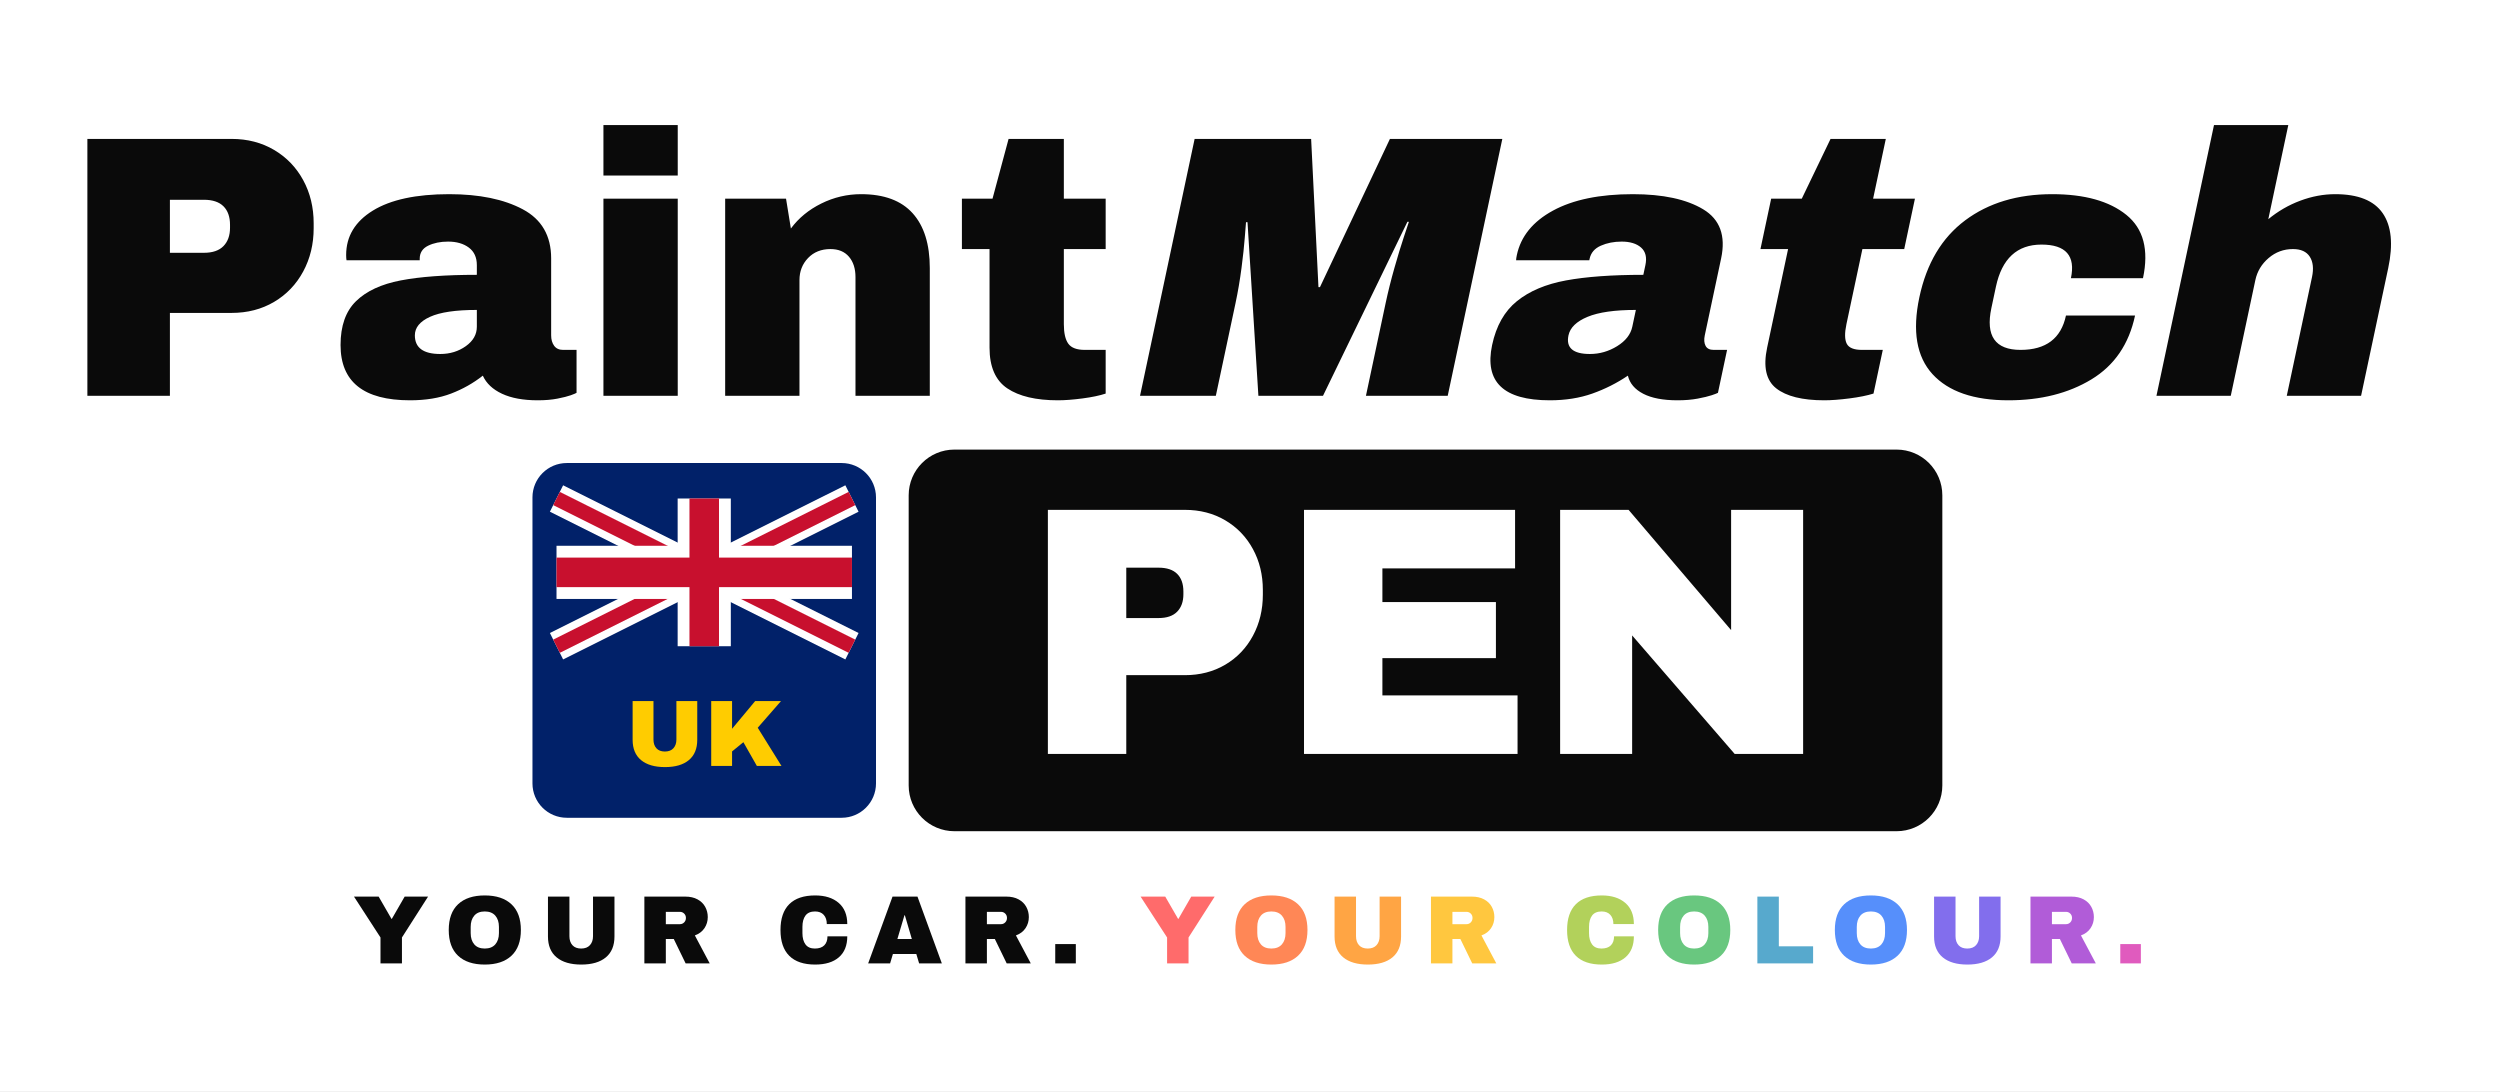
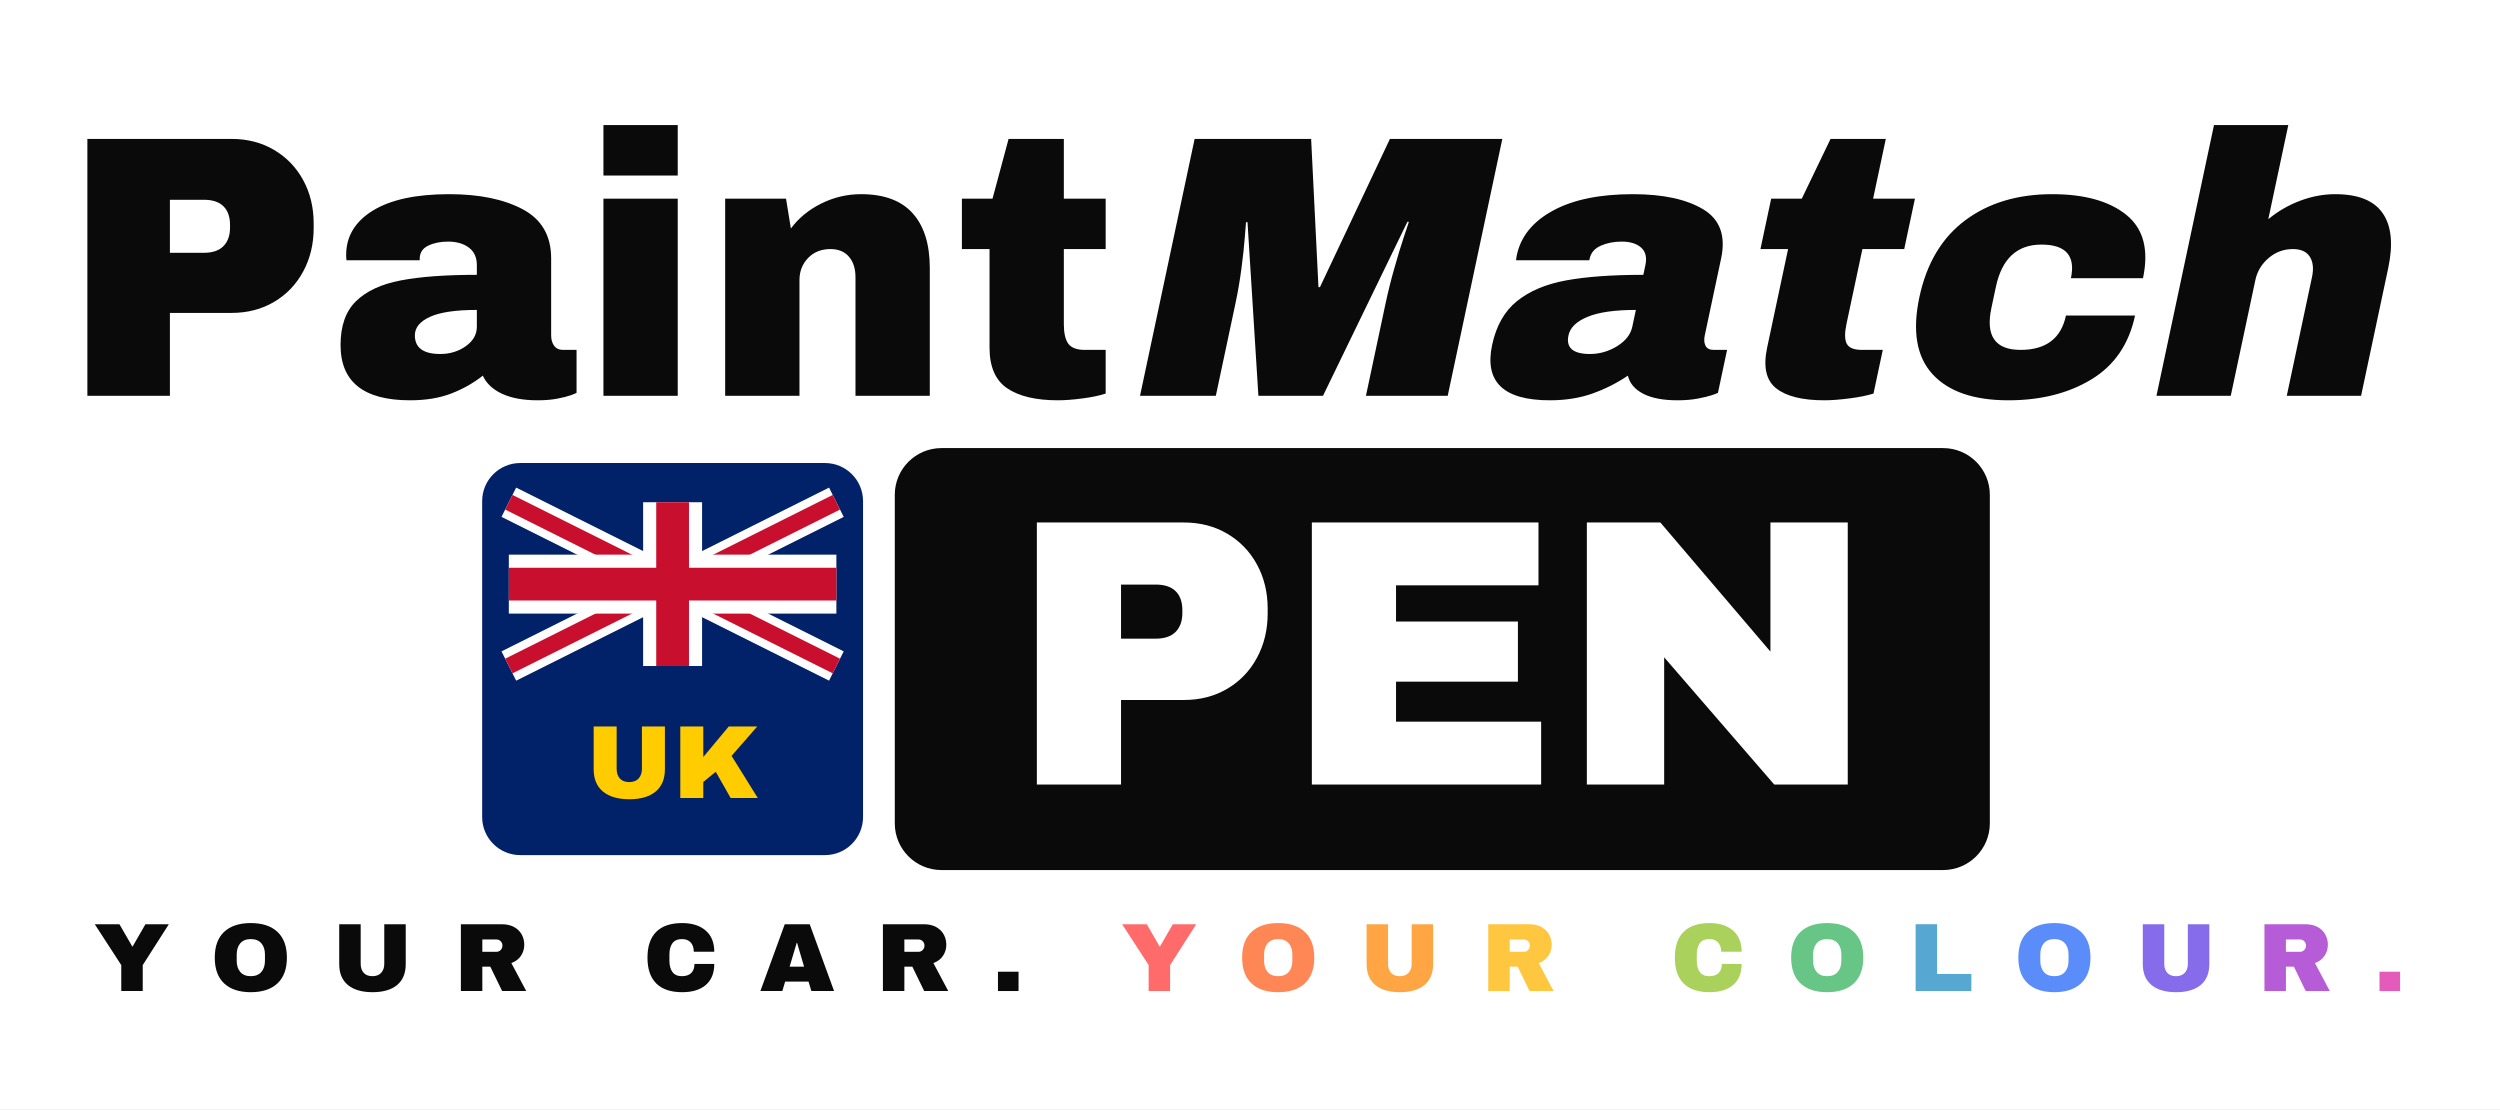
- <svg xmlns="http://www.w3.org/2000/svg" viewBox="0 0 1339.01 584.40" role="img" aria-label="PaintMatchPen">
+ <svg xmlns="http://www.w3.org/2000/svg" viewBox="0 0 1339.01 594.00" role="img" aria-label="PaintMatchPen">
  <rect width="100%" height="100%" fill="#FFFFFF" />
  <path d="M168.0 119.6V122.2Q168.0 135.0 162.4 145.4Q156.8 155.8 146.8 161.7Q136.8 167.6 124.0 167.6H91.0V212.0H46.8V74.4H124.0Q136.8 74.4 146.8 80.3Q156.8 86.2 162.4 96.5Q168.0 106.8 168.0 119.6ZM91.0 135.4H109.2Q116.2 135.4 119.7 131.8Q123.2 128.2 123.2 122.0V120.4Q123.2 114.0 119.7 110.5Q116.2 107.0 109.2 107.0H91.0Z M295.2 138.4V179.6Q295.2 183.0 296.8 185.2Q298.4 187.4 301.6 187.4H308.8V210.4Q308.2 210.8 305.7 211.7Q303.2 212.6 298.6 213.5Q294.0 214.4 288.0 214.4Q276.4 214.4 268.9 210.9Q261.4 207.4 258.6 201.2Q251.0 207.2 241.6 210.8Q232.2 214.4 219.6 214.4Q182.4 214.4 182.4 184.8Q182.4 169.4 190.7 161.3Q199.0 153.2 214.6 150.2Q230.2 147.2 255.4 147.2V142.0Q255.4 135.8 251.1 132.6Q246.8 129.4 240.0 129.4Q233.8 129.4 229.3 131.6Q224.8 133.8 224.8 138.6V139.4H185.6Q185.4 138.4 185.4 136.6Q185.4 121.6 199.7 112.8Q214.0 104.0 240.6 104.0Q264.8 104.0 280.0 112.1Q295.2 120.2 295.2 138.4ZM222.2 179.6Q222.2 189.6 235.8 189.6Q243.6 189.6 249.5 185.4Q255.4 181.2 255.4 175.0V166.0Q238.4 166.0 230.3 169.7Q222.2 173.4 222.2 179.6Z M323.2 94.0V67.0H363.0V94.0ZM323.2 212.0V106.4H363.0V212.0Z M498 143.6V212.0H458.2V148.4Q458.2 141.6 454.7 137.5Q451.2 133.4 444.8 133.4Q437.4 133.4 432.8 138.2Q428.2 143.0 428.2 150.0V212.0H388.4V106.4H421L423.6 122.4Q429.8 114.0 439.9 109.0Q450 104.0 461.2 104.0Q479.6 104.0 488.8 114.2Q498 124.4 498 143.6Z M592.2 106.4V133.4H569.8V173.6Q569.8 180.8 572.2 184.1Q574.6 187.4 581 187.4H592.2V210.8Q587.4 212.4 579.8 213.4Q572.2 214.4 566.6 214.4Q549 214.4 539.5 208.0Q530 201.6 530 186.2V133.4H515.2V106.4H531.6L540.2 74.4H569.8V106.4Z" fill="#0A0A0A" />
  <path d="M731.6 212.0 742.143 162.4Q744.098 153.2 746.86 143.5Q749.622 133.8 751.825 127.2Q754.028 120.6 754.61 118.8H753.81L708.6 212.0H674L668.168 119.0H667.368Q667.185 120.8 666.704 127.3Q666.222 133.8 664.96 143.5Q663.698 153.2 661.743 162.4L651.2 212.0H610.6L639.848 74.4H702.248L706.171 153.8H706.971L744.448 74.4H804.648L775.4 212.0Z M921.844 138.4 913.087 179.6Q912.364 183.0 913.497 185.2Q914.629 187.4 917.829 187.4H925.029L920.14 210.4Q919.455 210.8 916.764 211.7Q914.072 212.6 909.281 213.5Q904.49 214.4 898.49 214.4Q886.89 214.4 880.134 210.9Q873.378 207.4 871.896 201.2Q863.02 207.2 852.855 210.8Q842.69 214.4 830.09 214.4Q792.89 214.4 799.182 184.8Q802.455 169.4 812.477 161.3Q822.498 153.2 838.736 150.2Q854.974 147.2 880.174 147.2L881.279 142.0Q882.597 135.8 878.977 132.6Q875.357 129.4 868.557 129.4Q862.357 129.4 857.39 131.6Q852.422 133.8 851.402 138.6L851.232 139.4H812.032Q812.044 138.4 812.427 136.6Q815.615 121.6 831.786 112.8Q847.956 104.0 874.556 104.0Q898.756 104.0 912.234 112.1Q925.713 120.2 921.844 138.4ZM840.087 179.6Q837.961 189.6 851.561 189.6Q859.361 189.6 866.154 185.4Q872.947 181.2 874.265 175.0L876.178 166.0Q859.178 166.0 850.291 169.7Q841.405 173.4 840.087 179.6Z M1025.646 106.4 1019.907 133.4H997.507L988.962 173.6Q987.432 180.8 989.13 184.1Q990.829 187.4 997.229 187.4H1008.429L1003.455 210.8Q998.315 212.4 990.502 213.4Q982.69 214.4 977.09 214.4Q959.49 214.4 951.35 208.0Q943.211 201.6 946.484 186.2L957.707 133.4H942.907L948.646 106.4H965.046L980.448 74.4H1010.048L1003.246 106.4Z M1147.791 149.0H1109.191Q1113.017 131.0 1093.417 131.0Q1073.817 131.0 1069.013 153.6L1066.59 165.0Q1061.829 187.4 1082.229 187.4Q1102.629 187.4 1106.54 169.0H1143.54Q1138.651 192.0 1120.17 203.2Q1101.69 214.4 1075.69 214.4Q1047.89 214.4 1035.066 200.4Q1022.241 186.4 1028.023 159.2Q1033.805 132.0 1052.58 118.0Q1071.356 104.0 1099.156 104.0Q1125.156 104.0 1138.897 115.1Q1152.637 126.2 1147.791 149.0Z M1250.756 104.0Q1269.156 104.0 1276.188 114.2Q1283.22 124.4 1279.139 143.6L1264.6 212.0H1224.8L1238.319 148.4Q1239.764 141.6 1237.135 137.5Q1234.507 133.4 1228.107 133.4Q1220.707 133.4 1215.087 138.2Q1209.466 143.0 1207.979 150.0L1194.8 212.0H1155L1185.821 67.0H1225.621L1214.908 117.4Q1222.668 111.0 1232.012 107.5Q1241.356 104.0 1250.756 104.0Z" fill="#0A0A0A" />
-   <rect x="285.19" y="248.00" width="184.00" height="190.00" rx="18.40" ry="18.40" fill="#012169" />
-   <line x1="298.07" y1="267.00" x2="456.31" y2="346.12" stroke="#FFF" stroke-width="15.82" />
-   <line x1="456.31" y1="267.00" x2="298.07" y2="346.12" stroke="#FFF" stroke-width="15.82" />
-   <line x1="298.07" y1="267.00" x2="456.31" y2="346.12" stroke="#C8102E" stroke-width="7.91" />
-   <line x1="456.31" y1="267.00" x2="298.07" y2="346.12" stroke="#C8102E" stroke-width="7.91" />
-   <line x1="377.19" y1="267.00" x2="377.19" y2="346.12" stroke="#FFF" stroke-width="28.48" />
-   <line x1="298.07" y1="306.56" x2="456.31" y2="306.56" stroke="#FFF" stroke-width="28.48" />
-   <line x1="377.19" y1="267.00" x2="377.19" y2="346.12" stroke="#C8102E" stroke-width="15.82" />
-   <line x1="298.07" y1="306.56" x2="456.31" y2="306.56" stroke="#C8102E" stroke-width="15.82" />
-   <path d="M356.167 410.859Q347.879 410.859 343.357 407.119Q338.834 403.38 338.834 396.254V375.485H350.002V396.103Q350.002 399.034 351.568 400.777Q353.135 402.521 356.116 402.521Q359.098 402.521 360.69 400.752Q362.282 398.983 362.282 396.103V375.485H373.45V396.254Q373.45 403.38 368.952 407.119Q364.455 410.859 356.167 410.859Z M404.477 375.485H418.324L405.842 389.786L418.576 410.252H405.387L398.161 397.518L392.097 402.47V410.252H380.929V375.485H392.097V390.342Z" fill="#FFCC00" />
-   <rect x="491.19" y="245.30" width="544.63" height="195.40" rx="20.0" ry="20.0" fill="#0A0A0A" stroke="#0A0A0A" stroke-width="9.0" />
-   <path d="M676.389 316.02V318.49Q676.389 330.65 671.069 340.53Q665.749 350.41 656.249 356.015Q646.749 361.62 634.589 361.62H603.239V403.8H561.249V273.08H634.589Q646.749 273.08 656.249 278.685Q665.749 284.29 671.069 294.075Q676.389 303.86 676.389 316.02ZM603.239 331.03H620.529Q627.179 331.03 630.504 327.61Q633.829 324.19 633.829 318.3V316.78Q633.829 310.7 630.504 307.375Q627.179 304.05 620.529 304.05H603.239Z M698.429 273.08H811.479V304.43H740.419V322.48H801.219V352.5H740.419V372.45H812.809V403.8H698.429Z M929.089 403.8 874.179 340.34V403.8H835.609V273.08H872.279L927.189 337.49V273.08H965.759V403.8Z" fill="#FFF" />
-   <path d="M215.284 516.0H203.792V502.116L189.596 480.224H202.804L209.668 492.132H209.876L216.74 480.224H229.272L215.284 502.116Z" fill="#0A0A0A" />
-   <path d="M278.984 498.112Q278.984 507.16 273.94 511.892Q268.896 516.624 259.64 516.624Q250.384 516.624 245.366 511.918Q240.348 507.212 240.348 498.112Q240.348 489.012 245.366 484.306Q250.384 479.6 259.64 479.6Q268.896 479.6 273.94 484.332Q278.984 489.064 278.984 498.112ZM252.1 496.448V499.776Q252.1 503.572 254.024 505.808Q255.948 508.044 259.64 508.044Q263.332 508.044 265.282 505.808Q267.232 503.572 267.232 499.776V496.448Q267.232 492.652 265.282 490.416Q263.332 488.18 259.64 488.18Q255.948 488.18 254.024 490.416Q252.1 492.652 252.1 496.448Z" fill="#0A0A0A" />
-   <path d="M311.328 516.624Q302.8 516.624 298.146 512.776Q293.492 508.928 293.492 501.596V480.224H304.984V501.44Q304.984 504.456 306.596 506.25Q308.208 508.044 311.276 508.044Q314.344 508.044 315.982 506.224Q317.62 504.404 317.62 501.44V480.224H329.112V501.596Q329.112 508.928 324.484 512.776Q319.856 516.624 311.328 516.624Z" fill="#0A0A0A" />
-   <path d="M372.168 501.024 380.124 516.0H367.228L360.884 502.948H356.62V516.0H345.128V480.224H367.02Q370.868 480.224 373.598 481.706Q376.328 483.188 377.706 485.71Q379.084 488.232 379.084 491.196Q379.084 494.472 377.316 497.124Q375.548 499.776 372.168 501.024ZM364.16 488.388H356.62V494.992H364.16Q365.512 494.992 366.448 494.03Q367.384 493.068 367.384 491.664Q367.384 490.26 366.448 489.324Q365.512 488.388 364.16 488.388Z" fill="#0A0A0A" />
+   <rect x="258.25" y="248.00" width="204.00" height="210.00" rx="20.40" ry="20.40" fill="#012169" />
+   <line x1="272.53" y1="269.00" x2="447.97" y2="356.72" stroke="#FFF" stroke-width="17.54" />
+   <line x1="447.97" y1="269.00" x2="272.53" y2="356.72" stroke="#FFF" stroke-width="17.54" />
+   <line x1="272.53" y1="269.00" x2="447.97" y2="356.72" stroke="#C8102E" stroke-width="8.77" />
+   <line x1="447.97" y1="269.00" x2="272.53" y2="356.72" stroke="#C8102E" stroke-width="8.77" />
+   <line x1="360.25" y1="269.00" x2="360.25" y2="356.72" stroke="#FFF" stroke-width="31.58" />
+   <line x1="272.53" y1="312.86" x2="447.97" y2="312.86" stroke="#FFF" stroke-width="31.58" />
+   <line x1="360.25" y1="269.00" x2="360.25" y2="356.72" stroke="#C8102E" stroke-width="17.54" />
+   <line x1="272.53" y1="312.86" x2="447.97" y2="312.86" stroke="#C8102E" stroke-width="17.54" />
+   <path d="M337.077 428.082Q327.942 428.082 322.956 423.96Q317.971 419.838 317.971 411.983V389.089H330.281V411.816Q330.281 415.047 332.008 416.969Q333.735 418.891 337.022 418.891Q340.308 418.891 342.063 416.941Q343.817 414.991 343.817 411.816V389.089H356.128V411.983Q356.128 419.838 351.17 423.96Q346.213 428.082 337.077 428.082Z M390.33 389.089H405.593L391.834 404.853L405.872 427.413H391.333L383.367 413.376L376.683 418.835V427.413H364.372V389.089H376.683V405.466Z" fill="#FFCC00" />
+   <rect x="484.25" y="245.00" width="576.51" height="216.00" rx="20.0" ry="20.0" fill="#0A0A0A" stroke="#0A0A0A" stroke-width="10.0" />
+   <path d="M678.97 325.952V328.604Q678.97 341.66 673.258 352.268Q667.546 362.876 657.346 368.894Q647.146 374.912 634.09 374.912H600.43V420.2H555.346V279.848H634.09Q647.146 279.848 657.346 285.866Q667.546 291.884 673.258 302.39Q678.97 312.896 678.97 325.952ZM600.43 342.068H618.994Q626.134 342.068 629.704 338.396Q633.274 334.724 633.274 328.4V326.768Q633.274 320.24 629.704 316.67Q626.134 313.1 618.994 313.1H600.43Z M702.634 279.848H824.014V313.508H747.718V332.888H812.998V365.12H747.718V386.54H825.442V420.2H702.634Z M950.29 420.2 891.334 352.064V420.2H849.922V279.848H889.294L948.25 349.004V279.848H989.662V420.2Z" fill="#FFF" />
+   <path d="M76.444 530.8H64.952V516.916L50.756 495.024H63.964L70.828 506.932H71.036L77.9 495.024H90.432L76.444 516.916Z" fill="#0A0A0A" />
+   <path d="M153.664 512.912Q153.664 521.96 148.62 526.692Q143.576 531.424 134.32 531.424Q125.064 531.424 120.046 526.718Q115.028 522.012 115.028 512.912Q115.028 503.812 120.046 499.106Q125.064 494.4 134.32 494.4Q143.576 494.4 148.62 499.132Q153.664 503.864 153.664 512.912ZM126.78 511.248V514.576Q126.78 518.372 128.704 520.608Q130.628 522.844 134.32 522.844Q138.012 522.844 139.962 520.608Q141.912 518.372 141.912 514.576V511.248Q141.912 507.452 139.962 505.216Q138.012 502.98 134.32 502.98Q130.628 502.98 128.704 505.216Q126.78 507.452 126.78 511.248Z" fill="#0A0A0A" />
+   <path d="M199.528 531.424Q191 531.424 186.346 527.576Q181.692 523.728 181.692 516.396V495.024H193.184V516.24Q193.184 519.256 194.796 521.05Q196.408 522.844 199.476 522.844Q202.544 522.844 204.182 521.024Q205.82 519.204 205.82 516.24V495.024H217.312V516.396Q217.312 523.728 212.684 527.576Q208.056 531.424 199.528 531.424Z" fill="#0A0A0A" />
+   <path d="M273.888 515.824 281.844 530.8H268.948L262.604 517.748H258.34V530.8H246.848V495.024H268.74Q272.588 495.024 275.318 496.506Q278.048 497.988 279.426 500.51Q280.804 503.032 280.804 505.996Q280.804 509.272 279.036 511.924Q277.268 514.576 273.888 515.824ZM265.88 503.188H258.34V509.792H265.88Q267.232 509.792 268.168 508.83Q269.104 507.868 269.104 506.464Q269.104 505.06 268.168 504.124Q267.232 503.188 265.88 503.188Z" fill="#0A0A0A" />
  <path d="" fill="#0A0A0A" />
-   <path d="M453.808 494.94H442.836Q442.836 491.82 441.198 490.0Q439.56 488.18 436.544 488.18Q433.06 488.18 431.422 490.364Q429.784 492.548 429.784 496.448V499.776Q429.784 503.624 431.422 505.834Q433.06 508.044 436.44 508.044Q439.768 508.044 441.484 506.328Q443.2 504.612 443.2 501.492H453.808Q453.808 508.824 449.31 512.724Q444.812 516.624 436.596 516.624Q427.444 516.624 422.738 511.944Q418.032 507.264 418.032 498.112Q418.032 488.96 422.738 484.28Q427.444 479.6 436.596 479.6Q444.552 479.6 449.18 483.578Q453.808 487.556 453.808 494.94Z" fill="#0A0A0A" />
-   <path d="M492.288 516.0 490.78 510.956H478.248L476.74 516.0H464.988L478.04 480.224H491.404L504.456 516.0ZM480.64 502.948H488.388L484.644 490.208H484.436Z" fill="#0A0A0A" />
-   <path d="M544.132 501.024 552.088 516.0H539.192L532.848 502.948H528.584V516.0H517.092V480.224H538.984Q542.832 480.224 545.562 481.706Q548.292 483.188 549.67 485.71Q551.048 488.232 551.048 491.196Q551.048 494.472 549.28 497.124Q547.512 499.776 544.132 501.024ZM536.124 488.388H528.584V494.992H536.124Q537.476 494.992 538.412 494.03Q539.348 493.068 539.348 491.664Q539.348 490.26 538.412 489.324Q537.476 488.388 536.124 488.388Z" fill="#0A0A0A" />
-   <path d="M565.192 516.0V505.652H576.216V516.0Z" fill="#0A0A0A" />
-   <path d="M636.588 516.0H625.096V502.116L610.9 480.224H624.108L630.972 492.132H631.18L638.044 480.224H650.576L636.588 502.116Z" fill="rgb(255,107,107)" />
-   <path d="M700.288 498.112Q700.288 507.16 695.244 511.892Q690.2 516.624 680.944 516.624Q671.688 516.624 666.67 511.918Q661.652 507.212 661.652 498.112Q661.652 489.012 666.67 484.306Q671.688 479.6 680.944 479.6Q690.2 479.6 695.244 484.332Q700.288 489.064 700.288 498.112ZM673.404 496.448V499.776Q673.404 503.572 675.328 505.808Q677.252 508.044 680.944 508.044Q684.636 508.044 686.586 505.808Q688.536 503.572 688.536 499.776V496.448Q688.536 492.652 686.586 490.416Q684.636 488.18 680.944 488.18Q677.252 488.18 675.328 490.416Q673.404 492.652 673.404 496.448Z" fill="rgb(255,135,86)" />
-   <path d="M732.632 516.624Q724.104 516.624 719.45 512.776Q714.796 508.928 714.796 501.596V480.224H726.288V501.44Q726.288 504.456 727.9 506.25Q729.512 508.044 732.58 508.044Q735.648 508.044 737.286 506.224Q738.924 504.404 738.924 501.44V480.224H750.416V501.596Q750.416 508.928 745.788 512.776Q741.16 516.624 732.632 516.624Z" fill="rgb(255,165,68)" />
-   <path d="M793.472 501.024 801.428 516.0H788.532L782.188 502.948H777.924V516.0H766.432V480.224H788.324Q792.172 480.224 794.902 481.706Q797.632 483.188 799.01 485.71Q800.388 488.232 800.388 491.196Q800.388 494.472 798.62 497.124Q796.852 499.776 793.472 501.024ZM785.464 488.388H777.924V494.992H785.464Q786.816 494.992 787.752 494.03Q788.688 493.068 788.688 491.664Q788.688 490.26 787.752 489.324Q786.816 488.388 785.464 488.388Z" fill="rgb(255,199,63)" />
-   <path d="" fill="rgb(220,213,74)" />
-   <path d="M875.112 494.94H864.14Q864.14 491.82 862.502 490.0Q860.864 488.18 857.848 488.18Q854.364 488.18 852.726 490.364Q851.088 492.548 851.088 496.448V499.776Q851.088 503.624 852.726 505.834Q854.364 508.044 857.744 508.044Q861.072 508.044 862.788 506.328Q864.504 504.612 864.504 501.492H875.112Q875.112 508.824 870.614 512.724Q866.116 516.624 857.9 516.624Q848.748 516.624 844.042 511.944Q839.336 507.264 839.336 498.112Q839.336 488.96 844.042 484.28Q848.748 479.6 857.9 479.6Q865.856 479.6 870.484 483.578Q875.112 487.556 875.112 494.94Z" fill="rgb(178,209,91)" />
-   <path d="M926.748 498.112Q926.748 507.16 921.704 511.892Q916.66 516.624 907.404 516.624Q898.148 516.624 893.13 511.918Q888.112 507.212 888.112 498.112Q888.112 489.012 893.13 484.306Q898.148 479.6 907.404 479.6Q916.66 479.6 921.704 484.332Q926.748 489.064 926.748 498.112ZM899.864 496.448V499.776Q899.864 503.572 901.788 505.808Q903.712 508.044 907.404 508.044Q911.096 508.044 913.046 505.808Q914.996 503.572 914.996 499.776V496.448Q914.996 492.652 913.046 490.416Q911.096 488.18 907.404 488.18Q903.712 488.18 901.788 490.416Q899.864 492.652 899.864 496.448Z" fill="rgb(105,199,127)" />
-   <path d="M941.256 480.224H952.748V506.848H971.104V516.0H941.256Z" fill="rgb(87,169,205)" />
-   <path d="M1021.388 498.112Q1021.388 507.16 1016.344 511.892Q1011.3 516.624 1002.044 516.624Q992.788 516.624 987.77 511.918Q982.752 507.212 982.752 498.112Q982.752 489.012 987.77 484.306Q992.788 479.6 1002.044 479.6Q1011.3 479.6 1016.344 484.332Q1021.388 489.064 1021.388 498.112ZM994.504 496.448V499.776Q994.504 503.572 996.428 505.808Q998.352 508.044 1002.044 508.044Q1005.736 508.044 1007.686 505.808Q1009.636 503.572 1009.636 499.776V496.448Q1009.636 492.652 1007.686 490.416Q1005.736 488.18 1002.044 488.18Q998.352 488.18 996.428 490.416Q994.504 492.652 994.504 496.448Z" fill="rgb(86,143,251)" />
-   <path d="M1053.732 516.624Q1045.204 516.624 1040.55 512.776Q1035.896 508.928 1035.896 501.596V480.224H1047.388V501.44Q1047.388 504.456 1049 506.25Q1050.612 508.044 1053.68 508.044Q1056.748 508.044 1058.386 506.224Q1060.024 504.404 1060.024 501.44V480.224H1071.516V501.596Q1071.516 508.928 1066.888 512.776Q1062.26 516.624 1053.732 516.624Z" fill="rgb(130,110,237)" />
-   <path d="M1114.572 501.024 1122.528 516.0H1109.632L1103.288 502.948H1099.024V516.0H1087.532V480.224H1109.424Q1113.272 480.224 1116.002 481.706Q1118.732 483.188 1120.11 485.71Q1121.488 488.232 1121.488 491.196Q1121.488 494.472 1119.72 497.124Q1117.952 499.776 1114.572 501.024ZM1106.564 488.388H1099.024V494.992H1106.564Q1107.916 494.992 1108.852 494.03Q1109.788 493.068 1109.788 491.664Q1109.788 490.26 1108.852 489.324Q1107.916 488.388 1106.564 488.388Z" fill="rgb(177,92,216)" />
-   <path d="M1135.632 516.0V505.652H1146.656V516.0Z" fill="rgb(224,91,190)" />
+   <path d="M382.568 509.74H371.596Q371.596 506.62 369.958 504.8Q368.32 502.98 365.304 502.98Q361.82 502.98 360.182 505.164Q358.544 507.348 358.544 511.248V514.576Q358.544 518.424 360.182 520.634Q361.82 522.844 365.2 522.844Q368.528 522.844 370.244 521.128Q371.96 519.412 371.96 516.292H382.568Q382.568 523.624 378.07 527.524Q373.572 531.424 365.356 531.424Q356.204 531.424 351.498 526.744Q346.792 522.064 346.792 512.912Q346.792 503.76 351.498 499.08Q356.204 494.4 365.356 494.4Q373.312 494.4 377.94 498.378Q382.568 502.356 382.568 509.74Z" fill="#0A0A0A" />
+   <path d="M434.568 530.8 433.06 525.756H420.528L419.02 530.8H407.268L420.32 495.024H433.684L446.736 530.8ZM422.92 517.748H430.668L426.924 505.008H426.716Z" fill="#0A0A0A" />
+   <path d="M499.932 515.824 507.888 530.8H494.992L488.648 517.748H484.384V530.8H472.892V495.024H494.784Q498.632 495.024 501.362 496.506Q504.092 497.988 505.47 500.51Q506.848 503.032 506.848 505.996Q506.848 509.272 505.08 511.924Q503.312 514.576 499.932 515.824ZM491.924 503.188H484.384V509.792H491.924Q493.276 509.792 494.212 508.83Q495.148 507.868 495.148 506.464Q495.148 505.06 494.212 504.124Q493.276 503.188 491.924 503.188Z" fill="#0A0A0A" />
+   <path d="M534.512 530.8V520.452H545.536V530.8Z" fill="#0A0A0A" />
+   <path d="M626.708 530.8H615.216V516.916L601.02 495.024H614.228L621.092 506.932H621.3L628.164 495.024H640.696L626.708 516.916Z" fill="rgb(255,107,107)" />
+   <path d="M703.928 512.912Q703.928 521.96 698.884 526.692Q693.84 531.424 684.584 531.424Q675.328 531.424 670.31 526.718Q665.292 522.012 665.292 512.912Q665.292 503.812 670.31 499.106Q675.328 494.4 684.584 494.4Q693.84 494.4 698.884 499.132Q703.928 503.864 703.928 512.912ZM677.044 511.248V514.576Q677.044 518.372 678.968 520.608Q680.892 522.844 684.584 522.844Q688.276 522.844 690.226 520.608Q692.176 518.372 692.176 514.576V511.248Q692.176 507.452 690.226 505.216Q688.276 502.98 684.584 502.98Q680.892 502.98 678.968 505.216Q677.044 507.452 677.044 511.248Z" fill="rgb(255,135,86)" />
+   <path d="M749.792 531.424Q741.264 531.424 736.61 527.576Q731.956 523.728 731.956 516.396V495.024H743.448V516.24Q743.448 519.256 745.06 521.05Q746.672 522.844 749.74 522.844Q752.808 522.844 754.446 521.024Q756.084 519.204 756.084 516.24V495.024H767.576V516.396Q767.576 523.728 762.948 527.576Q758.32 531.424 749.792 531.424Z" fill="rgb(255,165,68)" />
+   <path d="M824.152 515.824 832.108 530.8H819.212L812.868 517.748H808.604V530.8H797.112V495.024H819.004Q822.852 495.024 825.582 496.506Q828.312 497.988 829.69 500.51Q831.068 503.032 831.068 505.996Q831.068 509.272 829.3 511.924Q827.532 514.576 824.152 515.824ZM816.144 503.188H808.604V509.792H816.144Q817.496 509.792 818.432 508.83Q819.368 507.868 819.368 506.464Q819.368 505.06 818.432 504.124Q817.496 503.188 816.144 503.188Z" fill="rgb(255,198,63)" />
+   <path d="" fill="rgb(221,213,73)" />
+   <path d="M932.832 509.74H921.86Q921.86 506.62 920.222 504.8Q918.584 502.98 915.568 502.98Q912.084 502.98 910.446 505.164Q908.808 507.348 908.808 511.248V514.576Q908.808 518.424 910.446 520.634Q912.084 522.844 915.464 522.844Q918.792 522.844 920.508 521.128Q922.224 519.412 922.224 516.292H932.832Q932.832 523.624 928.334 527.524Q923.836 531.424 915.62 531.424Q906.468 531.424 901.762 526.744Q897.056 522.064 897.056 512.912Q897.056 503.76 901.762 499.08Q906.468 494.4 915.62 494.4Q923.576 494.4 928.204 498.378Q932.832 502.356 932.832 509.74Z" fill="rgb(171,209,93)" />
+   <path d="M997.988 512.912Q997.988 521.96 992.944 526.692Q987.9 531.424 978.644 531.424Q969.388 531.424 964.37 526.718Q959.352 522.012 959.352 512.912Q959.352 503.812 964.37 499.106Q969.388 494.4 978.644 494.4Q987.9 494.4 992.944 499.132Q997.988 503.864 997.988 512.912ZM971.104 511.248V514.576Q971.104 518.372 973.028 520.608Q974.952 522.844 978.644 522.844Q982.336 522.844 984.286 520.608Q986.236 518.372 986.236 514.576V511.248Q986.236 507.452 984.286 505.216Q982.336 502.98 978.644 502.98Q974.952 502.98 973.028 505.216Q971.104 507.452 971.104 511.248Z" fill="rgb(103,197,133)" />
+   <path d="M1026.016 495.024H1037.508V521.648H1055.864V530.8H1026.016Z" fill="rgb(86,167,210)" />
+   <path d="M1119.668 512.912Q1119.668 521.96 1114.624 526.692Q1109.58 531.424 1100.324 531.424Q1091.068 531.424 1086.05 526.718Q1081.032 522.012 1081.032 512.912Q1081.032 503.812 1086.05 499.106Q1091.068 494.4 1100.324 494.4Q1109.58 494.4 1114.624 499.132Q1119.668 503.864 1119.668 512.912ZM1092.784 511.248V514.576Q1092.784 518.372 1094.708 520.608Q1096.632 522.844 1100.324 522.844Q1104.016 522.844 1105.966 520.608Q1107.916 518.372 1107.916 514.576V511.248Q1107.916 507.452 1105.966 505.216Q1104.016 502.98 1100.324 502.98Q1096.632 502.98 1094.708 505.216Q1092.784 507.452 1092.784 511.248Z" fill="rgb(90,140,250)" />
+   <path d="M1165.532 531.424Q1157.004 531.424 1152.35 527.576Q1147.696 523.728 1147.696 516.396V495.024H1159.188V516.24Q1159.188 519.256 1160.8 521.05Q1162.412 522.844 1165.48 522.844Q1168.548 522.844 1170.186 521.024Q1171.824 519.204 1171.824 516.24V495.024H1183.316V516.396Q1183.316 523.728 1178.688 527.576Q1174.06 531.424 1165.532 531.424Z" fill="rgb(134,107,235)" />
+   <path d="M1239.892 515.824 1247.848 530.8H1234.952L1228.608 517.748H1224.344V530.8H1212.852V495.024H1234.744Q1238.592 495.024 1241.322 496.506Q1244.052 497.988 1245.43 500.51Q1246.808 503.032 1246.808 505.996Q1246.808 509.272 1245.04 511.924Q1243.272 514.576 1239.892 515.824ZM1231.884 503.188H1224.344V509.792H1231.884Q1233.236 509.792 1234.172 508.83Q1235.108 507.868 1235.108 506.464Q1235.108 505.06 1234.172 504.124Q1233.236 503.188 1231.884 503.188Z" fill="rgb(181,92,214)" />
+   <path d="M1274.472 530.8V520.452H1285.496V530.8Z" fill="rgb(228,91,188)" />
</svg>
